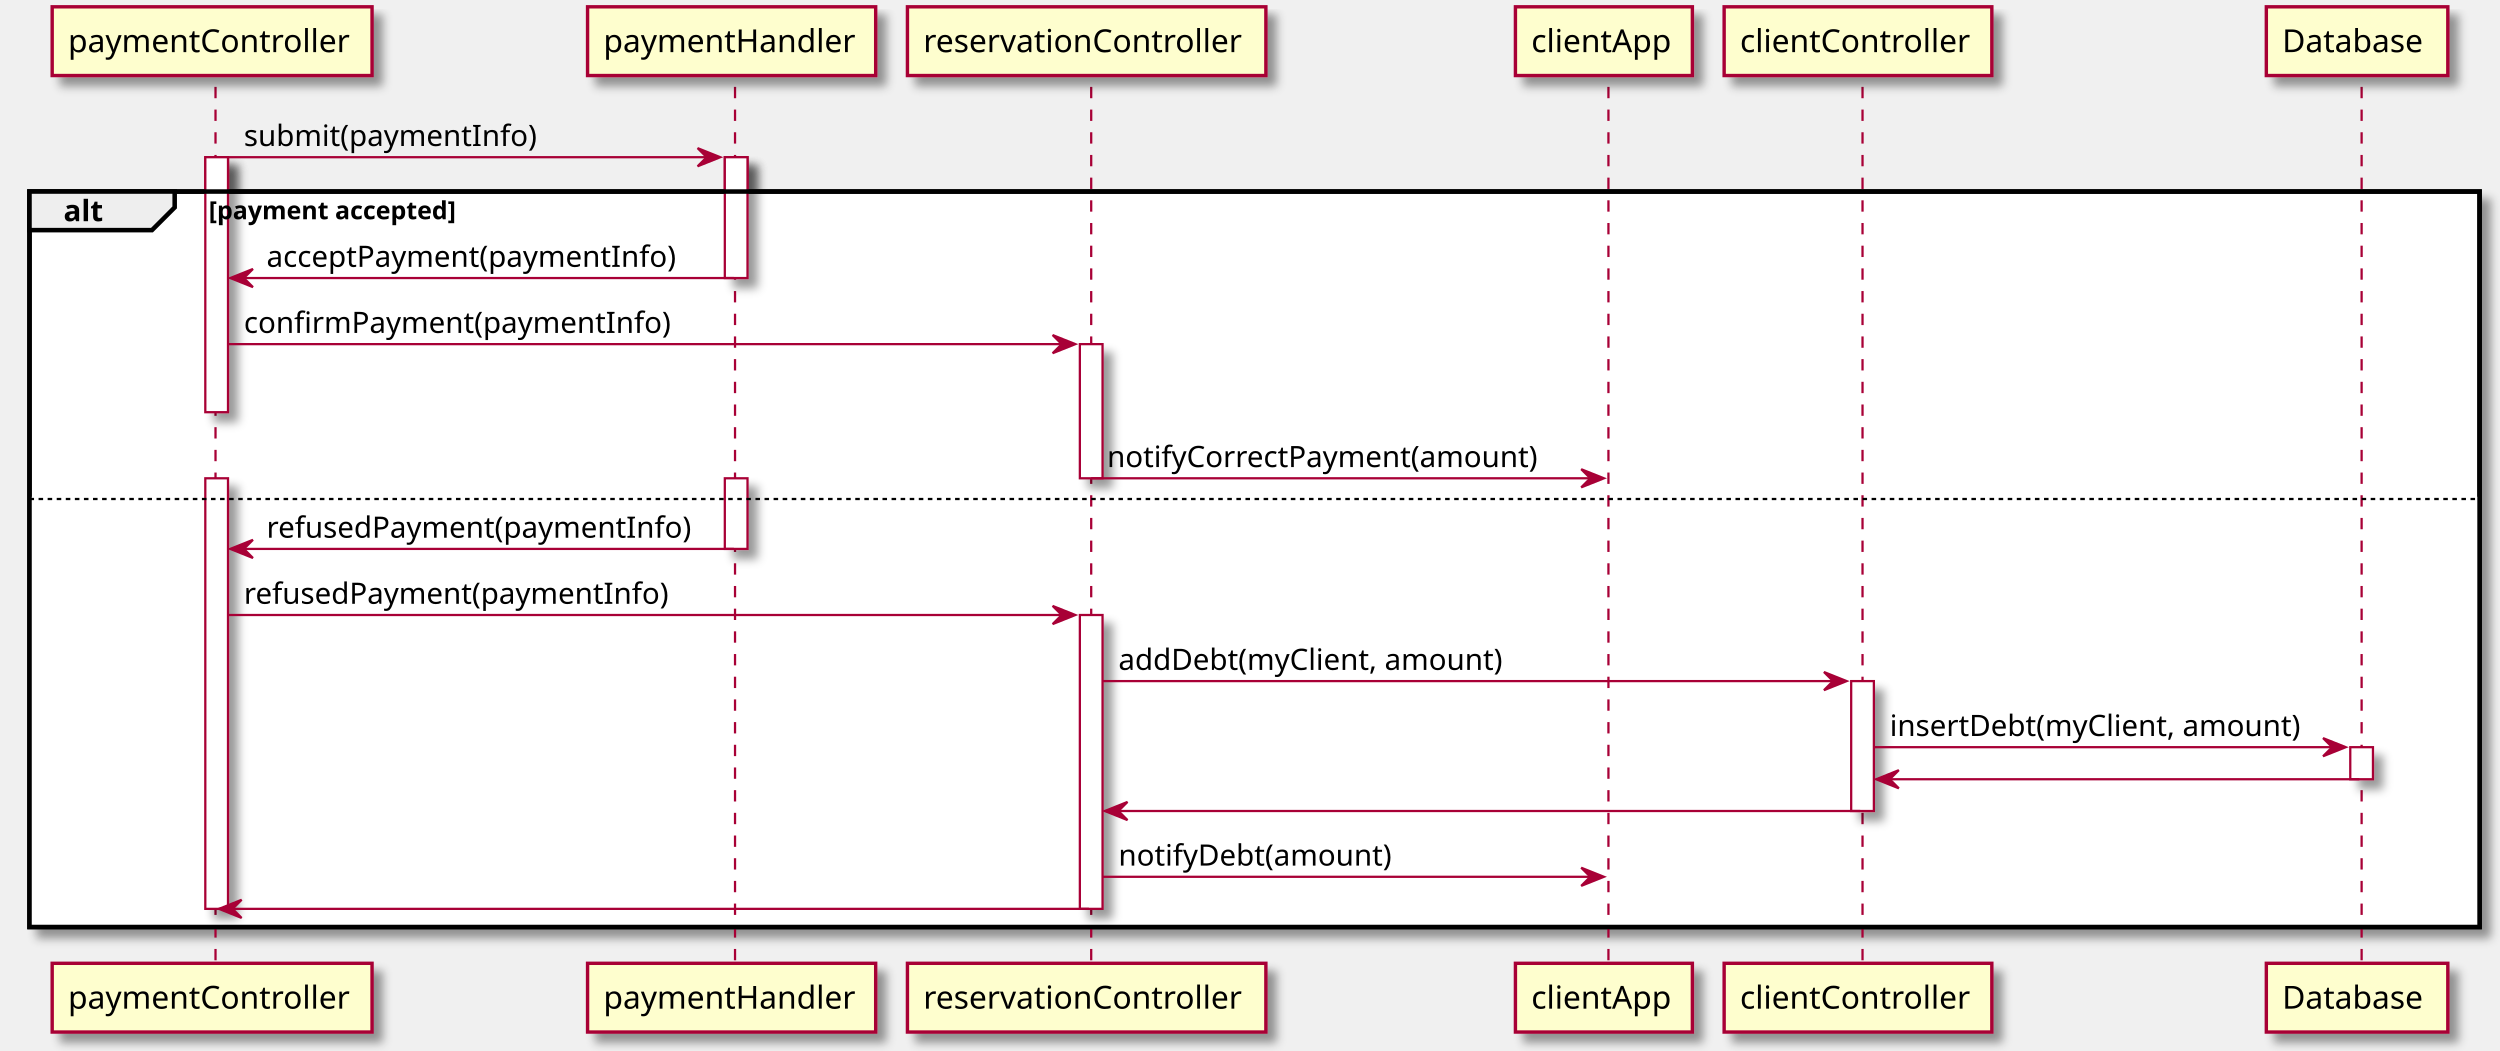
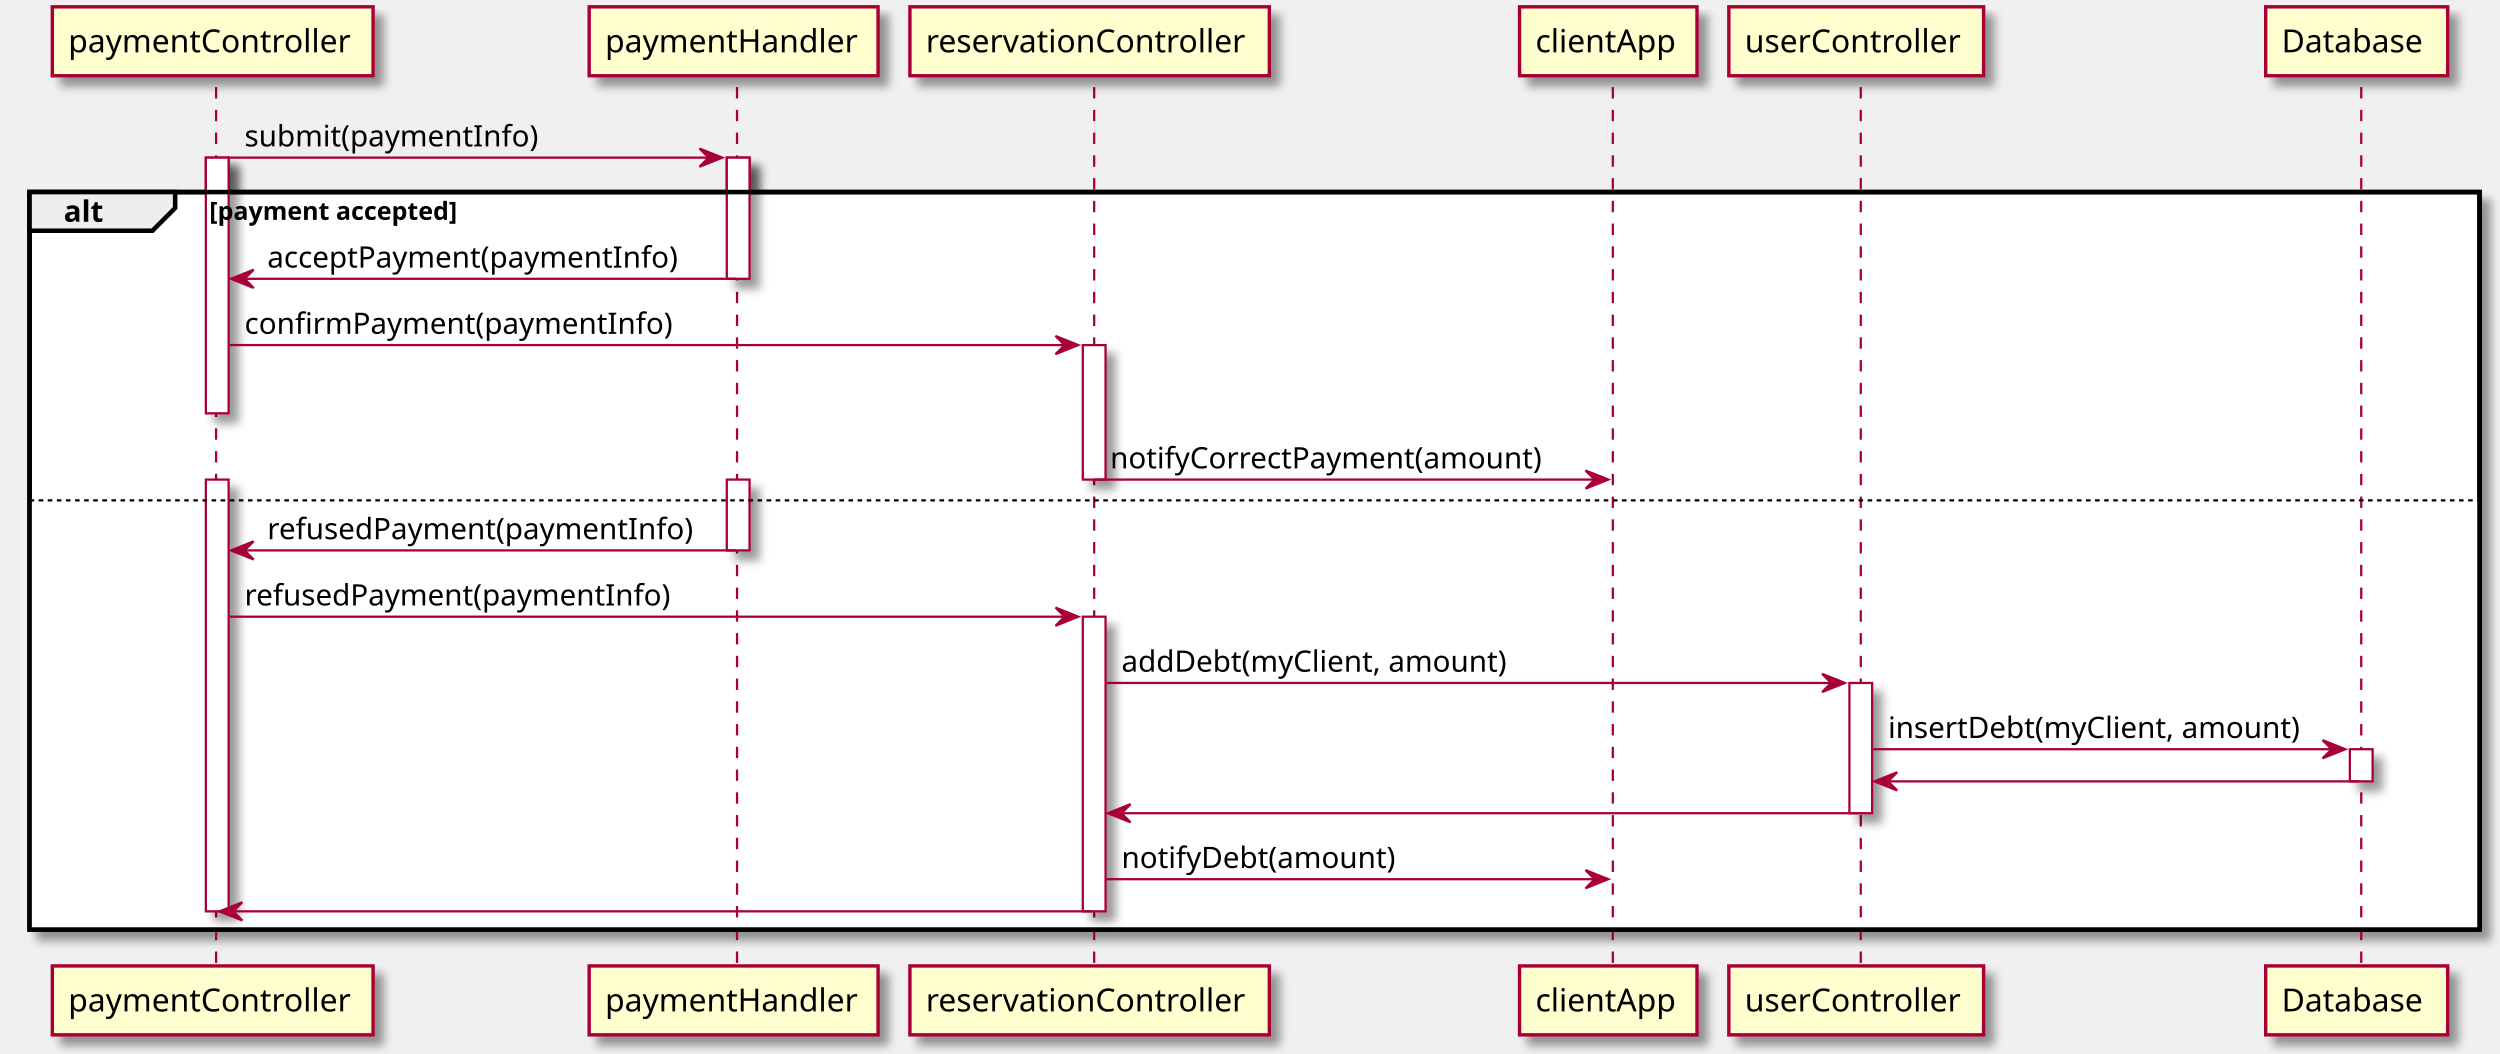
- <svg xmlns="http://www.w3.org/2000/svg" contentScriptType="application/ecmascript" contentStyleType="text/css" height="463px" preserveAspectRatio="none" style="width:1102px;height:463px;" version="1.1" viewBox="0 0 1102 463" width="1102px" zoomAndPan="magnify">
+ <svg xmlns="http://www.w3.org/2000/svg" contentScriptType="application/ecmascript" contentStyleType="text/css" height="463px" preserveAspectRatio="none" style="width:1099px;height:463px;" version="1.1" viewBox="0 0 1099 463" width="1099px" zoomAndPan="magnify">
  <defs>
-     <filter height="300%" id="fux9be6" width="300%" x="-1" y="-1">
+     <filter height="300%" id="fee06ru" width="300%" x="-1" y="-1">
      <feGaussianBlur result="blurOut" stdDeviation="2.0" />
      <feColorMatrix in="blurOut" result="blurOut2" type="matrix" values="0 0 0 0 0 0 0 0 0 0 0 0 0 0 0 0 0 0 .4 0" />
      <feOffset dx="4.0" dy="4.0" in="blurOut2" result="blurOut3" />
      <feBlend in="SourceGraphic" in2="blurOut3" mode="normal" />
    </filter>
  </defs>
  <g>
-     <rect fill="#FFFFFF" filter="url(#fux9be6)" height="112.398" style="stroke: #A80036; stroke-width: 1.0;" width="10" x="90.5" y="69.297" />
-     <rect fill="#FFFFFF" filter="url(#fux9be6)" height="189.797" style="stroke: #A80036; stroke-width: 1.0;" width="10" x="90.5" y="210.828" />
-     <rect fill="#FFFFFF" filter="url(#fux9be6)" height="53.266" style="stroke: #A80036; stroke-width: 1.0;" width="10" x="319.5" y="69.297" />
-     <rect fill="#FFFFFF" filter="url(#fux9be6)" height="31.133" style="stroke: #A80036; stroke-width: 1.0;" width="10" x="319.5" y="210.828" />
-     <rect fill="#FFFFFF" filter="url(#fux9be6)" height="59.133" style="stroke: #A80036; stroke-width: 1.0;" width="10" x="476" y="151.695" />
-     <rect fill="#FFFFFF" filter="url(#fux9be6)" height="129.531" style="stroke: #A80036; stroke-width: 1.0;" width="10" x="476" y="271.094" />
-     <rect fill="#FFFFFF" filter="url(#fux9be6)" height="57.266" style="stroke: #A80036; stroke-width: 1.0;" width="10" x="816" y="300.227" />
-     <rect fill="#FFFFFF" filter="url(#fux9be6)" height="14.133" style="stroke: #A80036; stroke-width: 1.0;" width="10" x="1036" y="329.359" />
-     <rect fill="#FFFFFF" filter="url(#fux9be6)" height="324.195" style="stroke: #000000; stroke-width: 2.0;" width="1080" x="13" y="84.43" />
-     <rect fill="#FFFFFF" height="189.664" style="stroke: none; stroke-width: 1.0;" width="1080" x="13" y="218.961" />
+     <rect fill="#FFFFFF" filter="url(#fee06ru)" height="112.398" style="stroke: #A80036; stroke-width: 1.0;" width="10" x="90.5" y="69.297" />
+     <rect fill="#FFFFFF" filter="url(#fee06ru)" height="189.797" style="stroke: #A80036; stroke-width: 1.0;" width="10" x="90.5" y="210.828" />
+     <rect fill="#FFFFFF" filter="url(#fee06ru)" height="53.266" style="stroke: #A80036; stroke-width: 1.0;" width="10" x="319.5" y="69.297" />
+     <rect fill="#FFFFFF" filter="url(#fee06ru)" height="31.133" style="stroke: #A80036; stroke-width: 1.0;" width="10" x="319.5" y="210.828" />
+     <rect fill="#FFFFFF" filter="url(#fee06ru)" height="59.133" style="stroke: #A80036; stroke-width: 1.0;" width="10" x="476" y="151.695" />
+     <rect fill="#FFFFFF" filter="url(#fee06ru)" height="129.531" style="stroke: #A80036; stroke-width: 1.0;" width="10" x="476" y="271.094" />
+     <rect fill="#FFFFFF" filter="url(#fee06ru)" height="57.266" style="stroke: #A80036; stroke-width: 1.0;" width="10" x="813" y="300.227" />
+     <rect fill="#FFFFFF" filter="url(#fee06ru)" height="14.133" style="stroke: #A80036; stroke-width: 1.0;" width="10" x="1033" y="329.359" />
+     <rect fill="#FFFFFF" filter="url(#fee06ru)" height="324.195" style="stroke: #000000; stroke-width: 2.0;" width="1077" x="13" y="84.43" />
+     <rect fill="#FFFFFF" height="189.664" style="stroke: none; stroke-width: 1.0;" width="1077" x="13" y="218.961" />
    <line style="stroke: #A80036; stroke-width: 1.0; stroke-dasharray: 5.0,5.0;" x1="95" x2="95" y1="38.297" y2="425.625" />
    <line style="stroke: #A80036; stroke-width: 1.0; stroke-dasharray: 5.0,5.0;" x1="324" x2="324" y1="38.297" y2="425.625" />
    <line style="stroke: #A80036; stroke-width: 1.0; stroke-dasharray: 5.0,5.0;" x1="481" x2="481" y1="38.297" y2="425.625" />
    <line style="stroke: #A80036; stroke-width: 1.0; stroke-dasharray: 5.0,5.0;" x1="709" x2="709" y1="38.297" y2="425.625" />
-     <line style="stroke: #A80036; stroke-width: 1.0; stroke-dasharray: 5.0,5.0;" x1="821" x2="821" y1="38.297" y2="425.625" />
-     <line style="stroke: #A80036; stroke-width: 1.0; stroke-dasharray: 5.0,5.0;" x1="1041" x2="1041" y1="38.297" y2="425.625" />
-     <rect fill="#FEFECE" filter="url(#fux9be6)" height="30.297" style="stroke: #A80036; stroke-width: 1.5;" width="141" x="23" y="3" />
+     <line style="stroke: #A80036; stroke-width: 1.0; stroke-dasharray: 5.0,5.0;" x1="818" x2="818" y1="38.297" y2="425.625" />
+     <line style="stroke: #A80036; stroke-width: 1.0; stroke-dasharray: 5.0,5.0;" x1="1038" x2="1038" y1="38.297" y2="425.625" />
+     <rect fill="#FEFECE" filter="url(#fee06ru)" height="30.297" style="stroke: #A80036; stroke-width: 1.5;" width="141" x="23" y="3" />
    <text fill="#000000" font-family="sans-serif" font-size="14" lengthAdjust="spacingAndGlyphs" textLength="127" x="30" y="22.995">paymentController</text>
-     <rect fill="#FEFECE" filter="url(#fux9be6)" height="30.297" style="stroke: #A80036; stroke-width: 1.5;" width="141" x="23" y="424.625" />
+     <rect fill="#FEFECE" filter="url(#fee06ru)" height="30.297" style="stroke: #A80036; stroke-width: 1.5;" width="141" x="23" y="424.625" />
    <text fill="#000000" font-family="sans-serif" font-size="14" lengthAdjust="spacingAndGlyphs" textLength="127" x="30" y="444.62">paymentController</text>
-     <rect fill="#FEFECE" filter="url(#fux9be6)" height="30.297" style="stroke: #A80036; stroke-width: 1.5;" width="127" x="259" y="3" />
+     <rect fill="#FEFECE" filter="url(#fee06ru)" height="30.297" style="stroke: #A80036; stroke-width: 1.5;" width="127" x="259" y="3" />
    <text fill="#000000" font-family="sans-serif" font-size="14" lengthAdjust="spacingAndGlyphs" textLength="113" x="266" y="22.995">paymentHandler</text>
-     <rect fill="#FEFECE" filter="url(#fux9be6)" height="30.297" style="stroke: #A80036; stroke-width: 1.5;" width="127" x="259" y="424.625" />
+     <rect fill="#FEFECE" filter="url(#fee06ru)" height="30.297" style="stroke: #A80036; stroke-width: 1.5;" width="127" x="259" y="424.625" />
    <text fill="#000000" font-family="sans-serif" font-size="14" lengthAdjust="spacingAndGlyphs" textLength="113" x="266" y="444.62">paymentHandler</text>
-     <rect fill="#FEFECE" filter="url(#fux9be6)" height="30.297" style="stroke: #A80036; stroke-width: 1.5;" width="158" x="400" y="3" />
+     <rect fill="#FEFECE" filter="url(#fee06ru)" height="30.297" style="stroke: #A80036; stroke-width: 1.5;" width="158" x="400" y="3" />
    <text fill="#000000" font-family="sans-serif" font-size="14" lengthAdjust="spacingAndGlyphs" textLength="144" x="407" y="22.995">reservationController</text>
-     <rect fill="#FEFECE" filter="url(#fux9be6)" height="30.297" style="stroke: #A80036; stroke-width: 1.5;" width="158" x="400" y="424.625" />
+     <rect fill="#FEFECE" filter="url(#fee06ru)" height="30.297" style="stroke: #A80036; stroke-width: 1.5;" width="158" x="400" y="424.625" />
    <text fill="#000000" font-family="sans-serif" font-size="14" lengthAdjust="spacingAndGlyphs" textLength="144" x="407" y="444.62">reservationController</text>
-     <rect fill="#FEFECE" filter="url(#fux9be6)" height="30.297" style="stroke: #A80036; stroke-width: 1.5;" width="78" x="668" y="3" />
+     <rect fill="#FEFECE" filter="url(#fee06ru)" height="30.297" style="stroke: #A80036; stroke-width: 1.5;" width="78" x="668" y="3" />
    <text fill="#000000" font-family="sans-serif" font-size="14" lengthAdjust="spacingAndGlyphs" textLength="64" x="675" y="22.995">clientApp</text>
-     <rect fill="#FEFECE" filter="url(#fux9be6)" height="30.297" style="stroke: #A80036; stroke-width: 1.5;" width="78" x="668" y="424.625" />
+     <rect fill="#FEFECE" filter="url(#fee06ru)" height="30.297" style="stroke: #A80036; stroke-width: 1.5;" width="78" x="668" y="424.625" />
    <text fill="#000000" font-family="sans-serif" font-size="14" lengthAdjust="spacingAndGlyphs" textLength="64" x="675" y="444.62">clientApp</text>
-     <rect fill="#FEFECE" filter="url(#fux9be6)" height="30.297" style="stroke: #A80036; stroke-width: 1.5;" width="118" x="760" y="3" />
-     <text fill="#000000" font-family="sans-serif" font-size="14" lengthAdjust="spacingAndGlyphs" textLength="104" x="767" y="22.995">clientController</text>
-     <rect fill="#FEFECE" filter="url(#fux9be6)" height="30.297" style="stroke: #A80036; stroke-width: 1.5;" width="118" x="760" y="424.625" />
-     <text fill="#000000" font-family="sans-serif" font-size="14" lengthAdjust="spacingAndGlyphs" textLength="104" x="767" y="444.62">clientController</text>
-     <rect fill="#FEFECE" filter="url(#fux9be6)" height="30.297" style="stroke: #A80036; stroke-width: 1.5;" width="80" x="999" y="3" />
-     <text fill="#000000" font-family="sans-serif" font-size="14" lengthAdjust="spacingAndGlyphs" textLength="66" x="1006" y="22.995">Database</text>
-     <rect fill="#FEFECE" filter="url(#fux9be6)" height="30.297" style="stroke: #A80036; stroke-width: 1.5;" width="80" x="999" y="424.625" />
-     <text fill="#000000" font-family="sans-serif" font-size="14" lengthAdjust="spacingAndGlyphs" textLength="66" x="1006" y="444.62">Database</text>
-     <rect fill="#FFFFFF" filter="url(#fux9be6)" height="112.398" style="stroke: #A80036; stroke-width: 1.0;" width="10" x="90.5" y="69.297" />
-     <rect fill="#FFFFFF" filter="url(#fux9be6)" height="189.797" style="stroke: #A80036; stroke-width: 1.0;" width="10" x="90.5" y="210.828" />
-     <rect fill="#FFFFFF" filter="url(#fux9be6)" height="53.266" style="stroke: #A80036; stroke-width: 1.0;" width="10" x="319.5" y="69.297" />
-     <rect fill="#FFFFFF" filter="url(#fux9be6)" height="31.133" style="stroke: #A80036; stroke-width: 1.0;" width="10" x="319.5" y="210.828" />
-     <rect fill="#FFFFFF" filter="url(#fux9be6)" height="59.133" style="stroke: #A80036; stroke-width: 1.0;" width="10" x="476" y="151.695" />
-     <rect fill="#FFFFFF" filter="url(#fux9be6)" height="129.531" style="stroke: #A80036; stroke-width: 1.0;" width="10" x="476" y="271.094" />
-     <rect fill="#FFFFFF" filter="url(#fux9be6)" height="57.266" style="stroke: #A80036; stroke-width: 1.0;" width="10" x="816" y="300.227" />
-     <rect fill="#FFFFFF" filter="url(#fux9be6)" height="14.133" style="stroke: #A80036; stroke-width: 1.0;" width="10" x="1036" y="329.359" />
+     <rect fill="#FEFECE" filter="url(#fee06ru)" height="30.297" style="stroke: #A80036; stroke-width: 1.5;" width="112" x="760" y="3" />
+     <text fill="#000000" font-family="sans-serif" font-size="14" lengthAdjust="spacingAndGlyphs" textLength="98" x="767" y="22.995">userController</text>
+     <rect fill="#FEFECE" filter="url(#fee06ru)" height="30.297" style="stroke: #A80036; stroke-width: 1.5;" width="112" x="760" y="424.625" />
+     <text fill="#000000" font-family="sans-serif" font-size="14" lengthAdjust="spacingAndGlyphs" textLength="98" x="767" y="444.62">userController</text>
+     <rect fill="#FEFECE" filter="url(#fee06ru)" height="30.297" style="stroke: #A80036; stroke-width: 1.5;" width="80" x="996" y="3" />
+     <text fill="#000000" font-family="sans-serif" font-size="14" lengthAdjust="spacingAndGlyphs" textLength="66" x="1003" y="22.995">Database</text>
+     <rect fill="#FEFECE" filter="url(#fee06ru)" height="30.297" style="stroke: #A80036; stroke-width: 1.5;" width="80" x="996" y="424.625" />
+     <text fill="#000000" font-family="sans-serif" font-size="14" lengthAdjust="spacingAndGlyphs" textLength="66" x="1003" y="444.62">Database</text>
+     <rect fill="#FFFFFF" filter="url(#fee06ru)" height="112.398" style="stroke: #A80036; stroke-width: 1.0;" width="10" x="90.5" y="69.297" />
+     <rect fill="#FFFFFF" filter="url(#fee06ru)" height="189.797" style="stroke: #A80036; stroke-width: 1.0;" width="10" x="90.5" y="210.828" />
+     <rect fill="#FFFFFF" filter="url(#fee06ru)" height="53.266" style="stroke: #A80036; stroke-width: 1.0;" width="10" x="319.5" y="69.297" />
+     <rect fill="#FFFFFF" filter="url(#fee06ru)" height="31.133" style="stroke: #A80036; stroke-width: 1.0;" width="10" x="319.5" y="210.828" />
+     <rect fill="#FFFFFF" filter="url(#fee06ru)" height="59.133" style="stroke: #A80036; stroke-width: 1.0;" width="10" x="476" y="151.695" />
+     <rect fill="#FFFFFF" filter="url(#fee06ru)" height="129.531" style="stroke: #A80036; stroke-width: 1.0;" width="10" x="476" y="271.094" />
+     <rect fill="#FFFFFF" filter="url(#fee06ru)" height="57.266" style="stroke: #A80036; stroke-width: 1.0;" width="10" x="813" y="300.227" />
+     <rect fill="#FFFFFF" filter="url(#fee06ru)" height="14.133" style="stroke: #A80036; stroke-width: 1.0;" width="10" x="1033" y="329.359" />
    <polygon fill="#A80036" points="307.5,65.297,317.5,69.297,307.5,73.297,311.5,69.297" style="stroke: #A80036; stroke-width: 1.0;" />
    <line style="stroke: #A80036; stroke-width: 1.0;" x1="100.5" x2="313.5" y1="69.297" y2="69.297" />
    <text fill="#000000" font-family="sans-serif" font-size="13" lengthAdjust="spacingAndGlyphs" textLength="134" x="107.5" y="64.364">submit(paymentInfo)</text>
-     <rect fill="none" height="324.195" style="stroke: #000000; stroke-width: 2.0;" width="1080" x="13" y="84.43" />
+     <rect fill="none" height="324.195" style="stroke: #000000; stroke-width: 2.0;" width="1077" x="13" y="84.43" />
    <polygon fill="#EEEEEE" points="13,84.43,77,84.43,77,91.43,67,101.43,13,101.43,13,84.43" style="stroke: #000000; stroke-width: 2.0;" />
    <text fill="#000000" font-family="sans-serif" font-size="13" font-weight="bold" lengthAdjust="spacingAndGlyphs" textLength="19" x="28" y="97.497">alt</text>
    <text fill="#000000" font-family="sans-serif" font-size="11" font-weight="bold" lengthAdjust="spacingAndGlyphs" textLength="128" x="92" y="96.64">[payment accepted]</text>
    <polygon fill="#A80036" points="111.5,118.562,101.5,122.562,111.5,126.562,107.5,122.562" style="stroke: #A80036; stroke-width: 1.0;" />
    <line style="stroke: #A80036; stroke-width: 1.0;" x1="105.5" x2="323.5" y1="122.562" y2="122.562" />
    <text fill="#000000" font-family="sans-serif" font-size="13" lengthAdjust="spacingAndGlyphs" textLength="190" x="117.5" y="117.629">acceptPayment(paymentInfo)</text>
    <polygon fill="#A80036" points="464,147.695,474,151.695,464,155.695,468,151.695" style="stroke: #A80036; stroke-width: 1.0;" />
    <line style="stroke: #A80036; stroke-width: 1.0;" x1="100.5" x2="470" y1="151.695" y2="151.695" />
    <text fill="#000000" font-family="sans-serif" font-size="13" lengthAdjust="spacingAndGlyphs" textLength="195" x="107.5" y="146.762">confirmPayment(paymentInfo)</text>
    <polygon fill="#A80036" points="697,206.828,707,210.828,697,214.828,701,210.828" style="stroke: #A80036; stroke-width: 1.0;" />
    <line style="stroke: #A80036; stroke-width: 1.0;" x1="481" x2="703" y1="210.828" y2="210.828" />
    <text fill="#000000" font-family="sans-serif" font-size="13" lengthAdjust="spacingAndGlyphs" textLength="199" x="488" y="205.895">notifyCorrectPayment(amount)</text>
-     <line style="stroke: #000000; stroke-width: 1.0; stroke-dasharray: 2.0,2.0;" x1="13" x2="1093" y1="219.961" y2="219.961" />
+     <line style="stroke: #000000; stroke-width: 1.0; stroke-dasharray: 2.0,2.0;" x1="13" x2="1090" y1="219.961" y2="219.961" />
    <polygon fill="#A80036" points="111.5,237.961,101.5,241.961,111.5,245.961,107.5,241.961" style="stroke: #A80036; stroke-width: 1.0;" />
    <line style="stroke: #A80036; stroke-width: 1.0;" x1="105.5" x2="323.5" y1="241.961" y2="241.961" />
    <text fill="#000000" font-family="sans-serif" font-size="13" lengthAdjust="spacingAndGlyphs" textLength="195" x="117.5" y="237.028">refusedPayment(paymentInfo)</text>
    <polygon fill="#A80036" points="464,267.094,474,271.094,464,275.094,468,271.094" style="stroke: #A80036; stroke-width: 1.0;" />
    <line style="stroke: #A80036; stroke-width: 1.0;" x1="100.5" x2="470" y1="271.094" y2="271.094" />
    <text fill="#000000" font-family="sans-serif" font-size="13" lengthAdjust="spacingAndGlyphs" textLength="195" x="107.5" y="266.161">refusedPayment(paymentInfo)</text>
-     <polygon fill="#A80036" points="804,296.227,814,300.227,804,304.227,808,300.227" style="stroke: #A80036; stroke-width: 1.0;" />
-     <line style="stroke: #A80036; stroke-width: 1.0;" x1="486" x2="810" y1="300.227" y2="300.227" />
+     <polygon fill="#A80036" points="801,296.227,811,300.227,801,304.227,805,300.227" style="stroke: #A80036; stroke-width: 1.0;" />
+     <line style="stroke: #A80036; stroke-width: 1.0;" x1="486" x2="807" y1="300.227" y2="300.227" />
    <text fill="#000000" font-family="sans-serif" font-size="13" lengthAdjust="spacingAndGlyphs" textLength="179" x="493" y="295.293">addDebt(myClient, amount)</text>
-     <polygon fill="#A80036" points="1024,325.359,1034,329.359,1024,333.359,1028,329.359" style="stroke: #A80036; stroke-width: 1.0;" />
-     <line style="stroke: #A80036; stroke-width: 1.0;" x1="826" x2="1030" y1="329.359" y2="329.359" />
-     <text fill="#000000" font-family="sans-serif" font-size="13" lengthAdjust="spacingAndGlyphs" textLength="191" x="833" y="324.426">insertDebt(myClient, amount)</text>
-     <polygon fill="#A80036" points="837,339.492,827,343.492,837,347.492,833,343.492" style="stroke: #A80036; stroke-width: 1.0;" />
-     <line style="stroke: #A80036; stroke-width: 1.0;" x1="831" x2="1040" y1="343.492" y2="343.492" />
+     <polygon fill="#A80036" points="1021,325.359,1031,329.359,1021,333.359,1025,329.359" style="stroke: #A80036; stroke-width: 1.0;" />
+     <line style="stroke: #A80036; stroke-width: 1.0;" x1="823" x2="1027" y1="329.359" y2="329.359" />
+     <text fill="#000000" font-family="sans-serif" font-size="13" lengthAdjust="spacingAndGlyphs" textLength="191" x="830" y="324.426">insertDebt(myClient, amount)</text>
+     <polygon fill="#A80036" points="834,339.492,824,343.492,834,347.492,830,343.492" style="stroke: #A80036; stroke-width: 1.0;" />
+     <line style="stroke: #A80036; stroke-width: 1.0;" x1="828" x2="1037" y1="343.492" y2="343.492" />
    <polygon fill="#A80036" points="497,353.492,487,357.492,497,361.492,493,357.492" style="stroke: #A80036; stroke-width: 1.0;" />
-     <line style="stroke: #A80036; stroke-width: 1.0;" x1="491" x2="820" y1="357.492" y2="357.492" />
+     <line style="stroke: #A80036; stroke-width: 1.0;" x1="491" x2="817" y1="357.492" y2="357.492" />
    <polygon fill="#A80036" points="697,382.492,707,386.492,697,390.492,701,386.492" style="stroke: #A80036; stroke-width: 1.0;" />
    <line style="stroke: #A80036; stroke-width: 1.0;" x1="486" x2="703" y1="386.492" y2="386.492" />
    <text fill="#000000" font-family="sans-serif" font-size="13" lengthAdjust="spacingAndGlyphs" textLength="126" x="493" y="381.559">notifyDebt(amount)</text>
    <polygon fill="#A80036" points="106.5,396.625,96.5,400.625,106.5,404.625,102.5,400.625" style="stroke: #A80036; stroke-width: 1.0;" />
    <line style="stroke: #A80036; stroke-width: 1.0;" x1="100.5" x2="480" y1="400.625" y2="400.625" />
  </g>
</svg>
